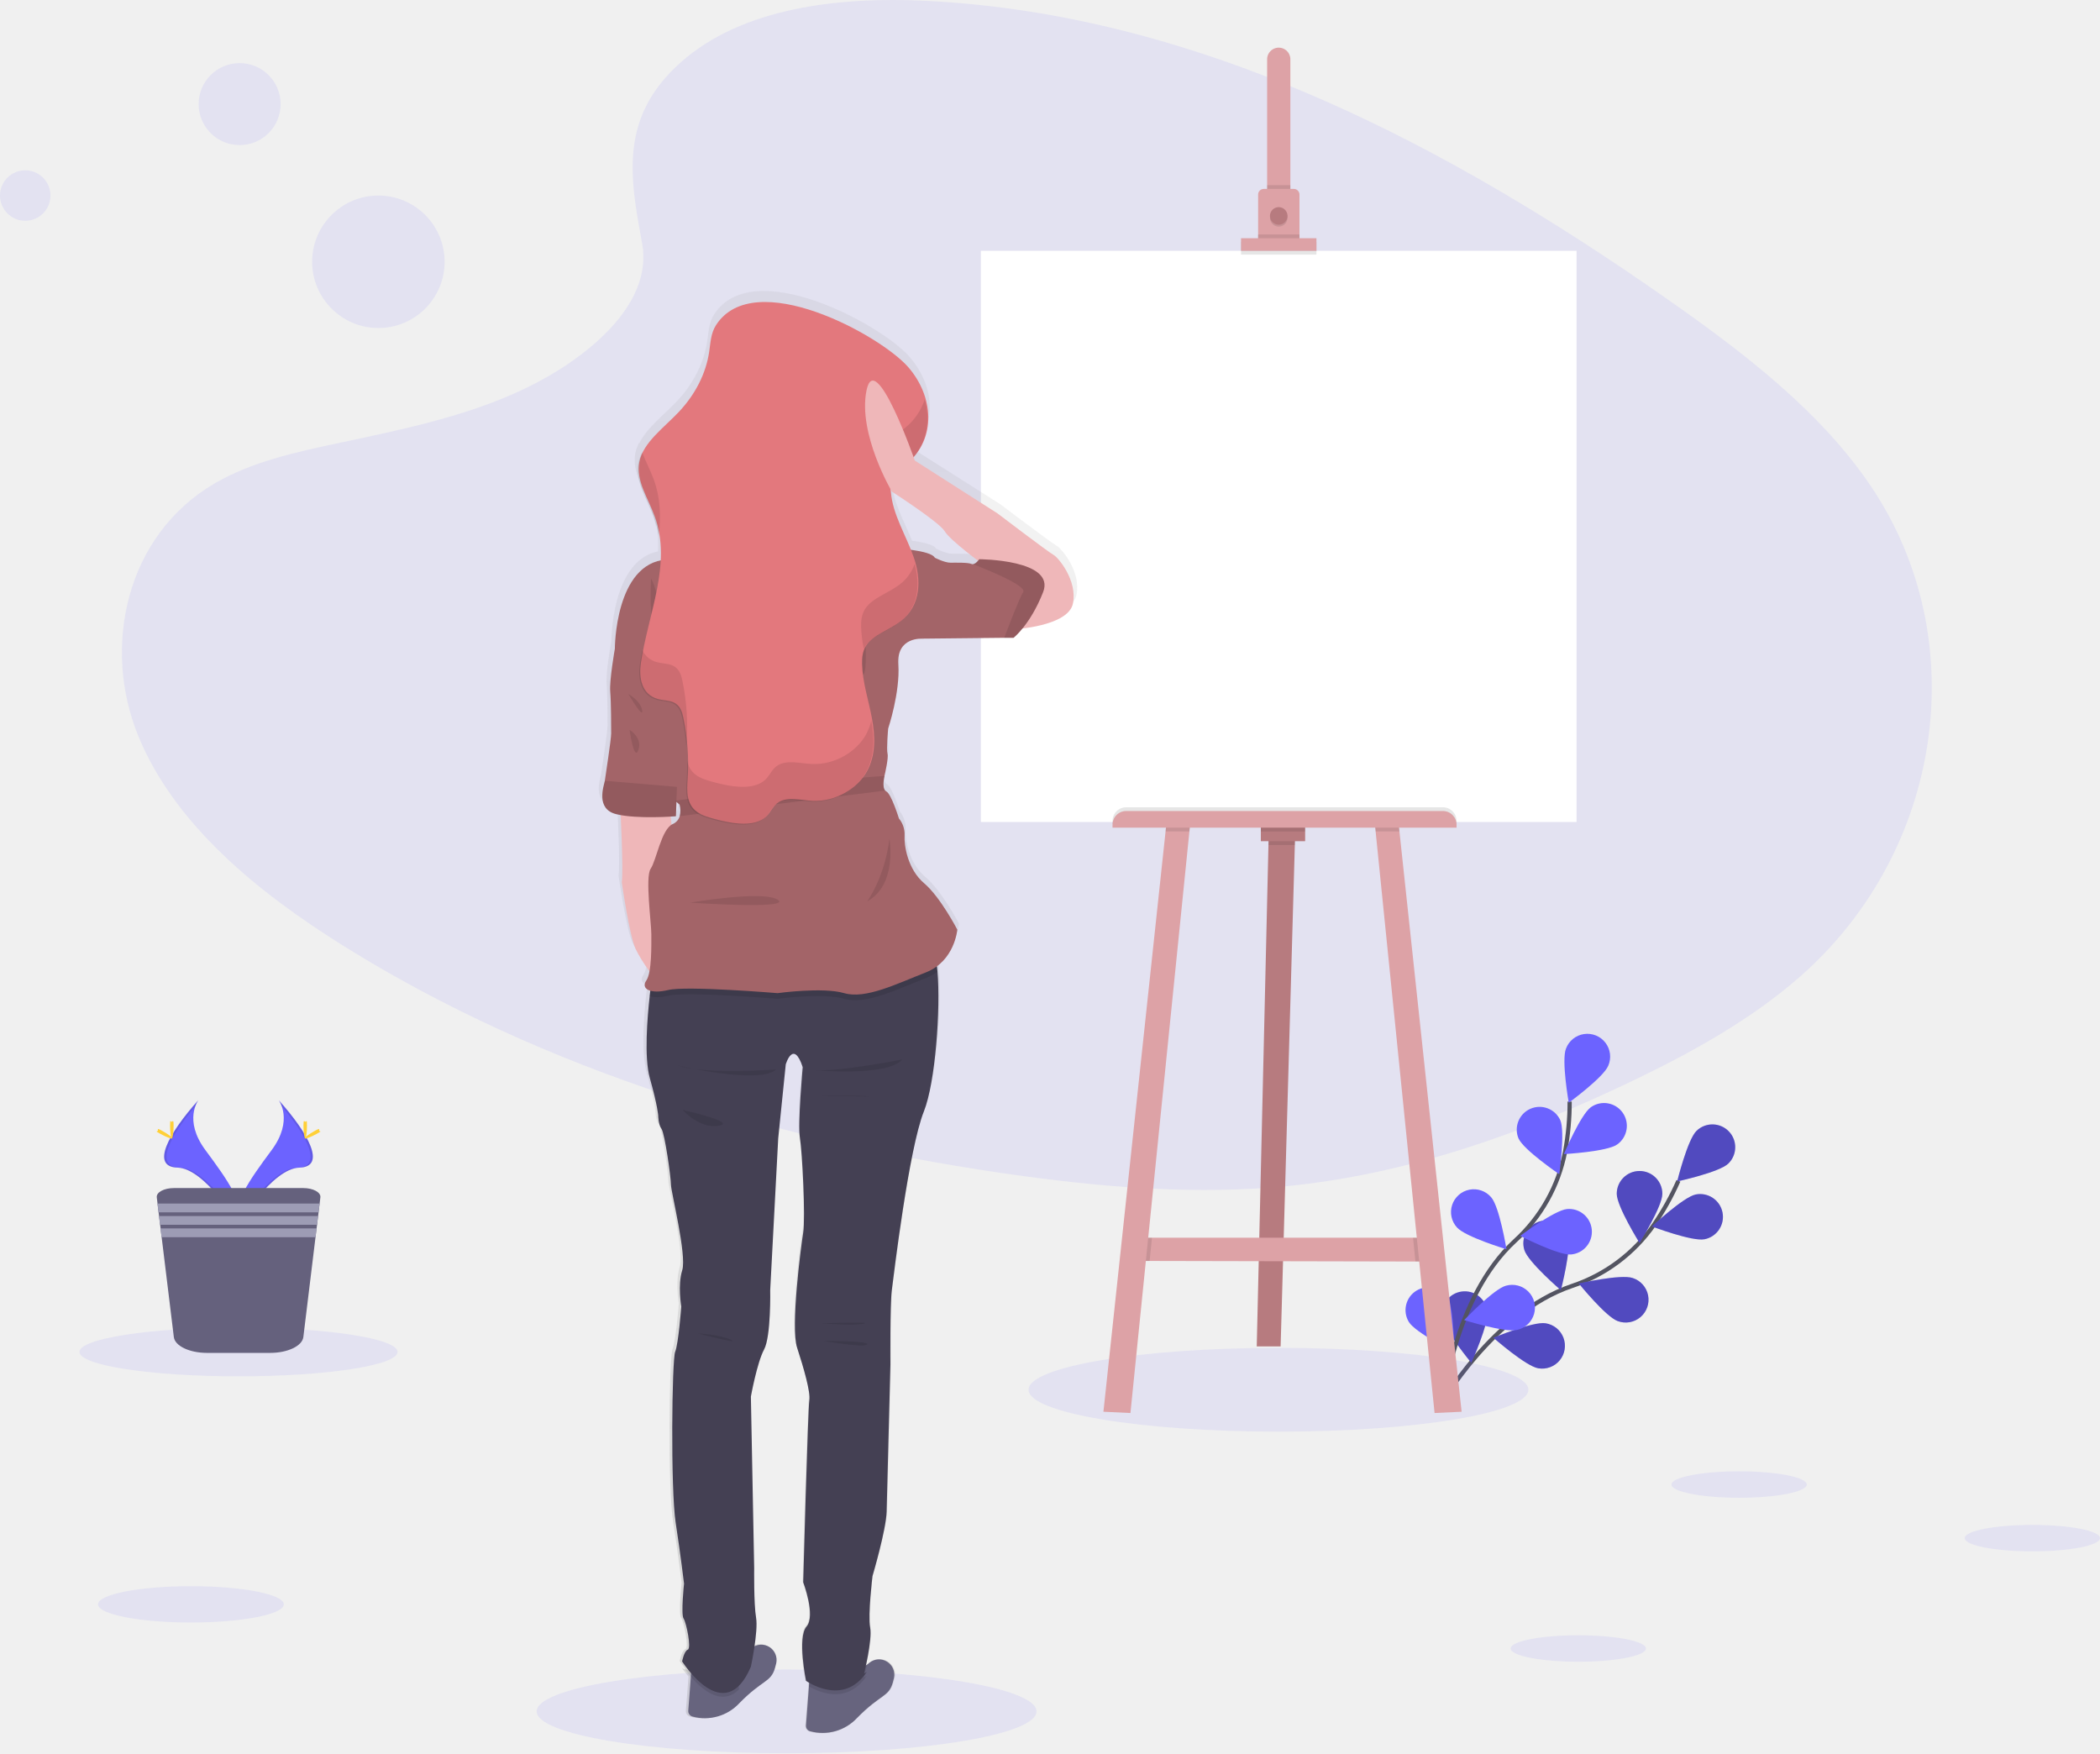
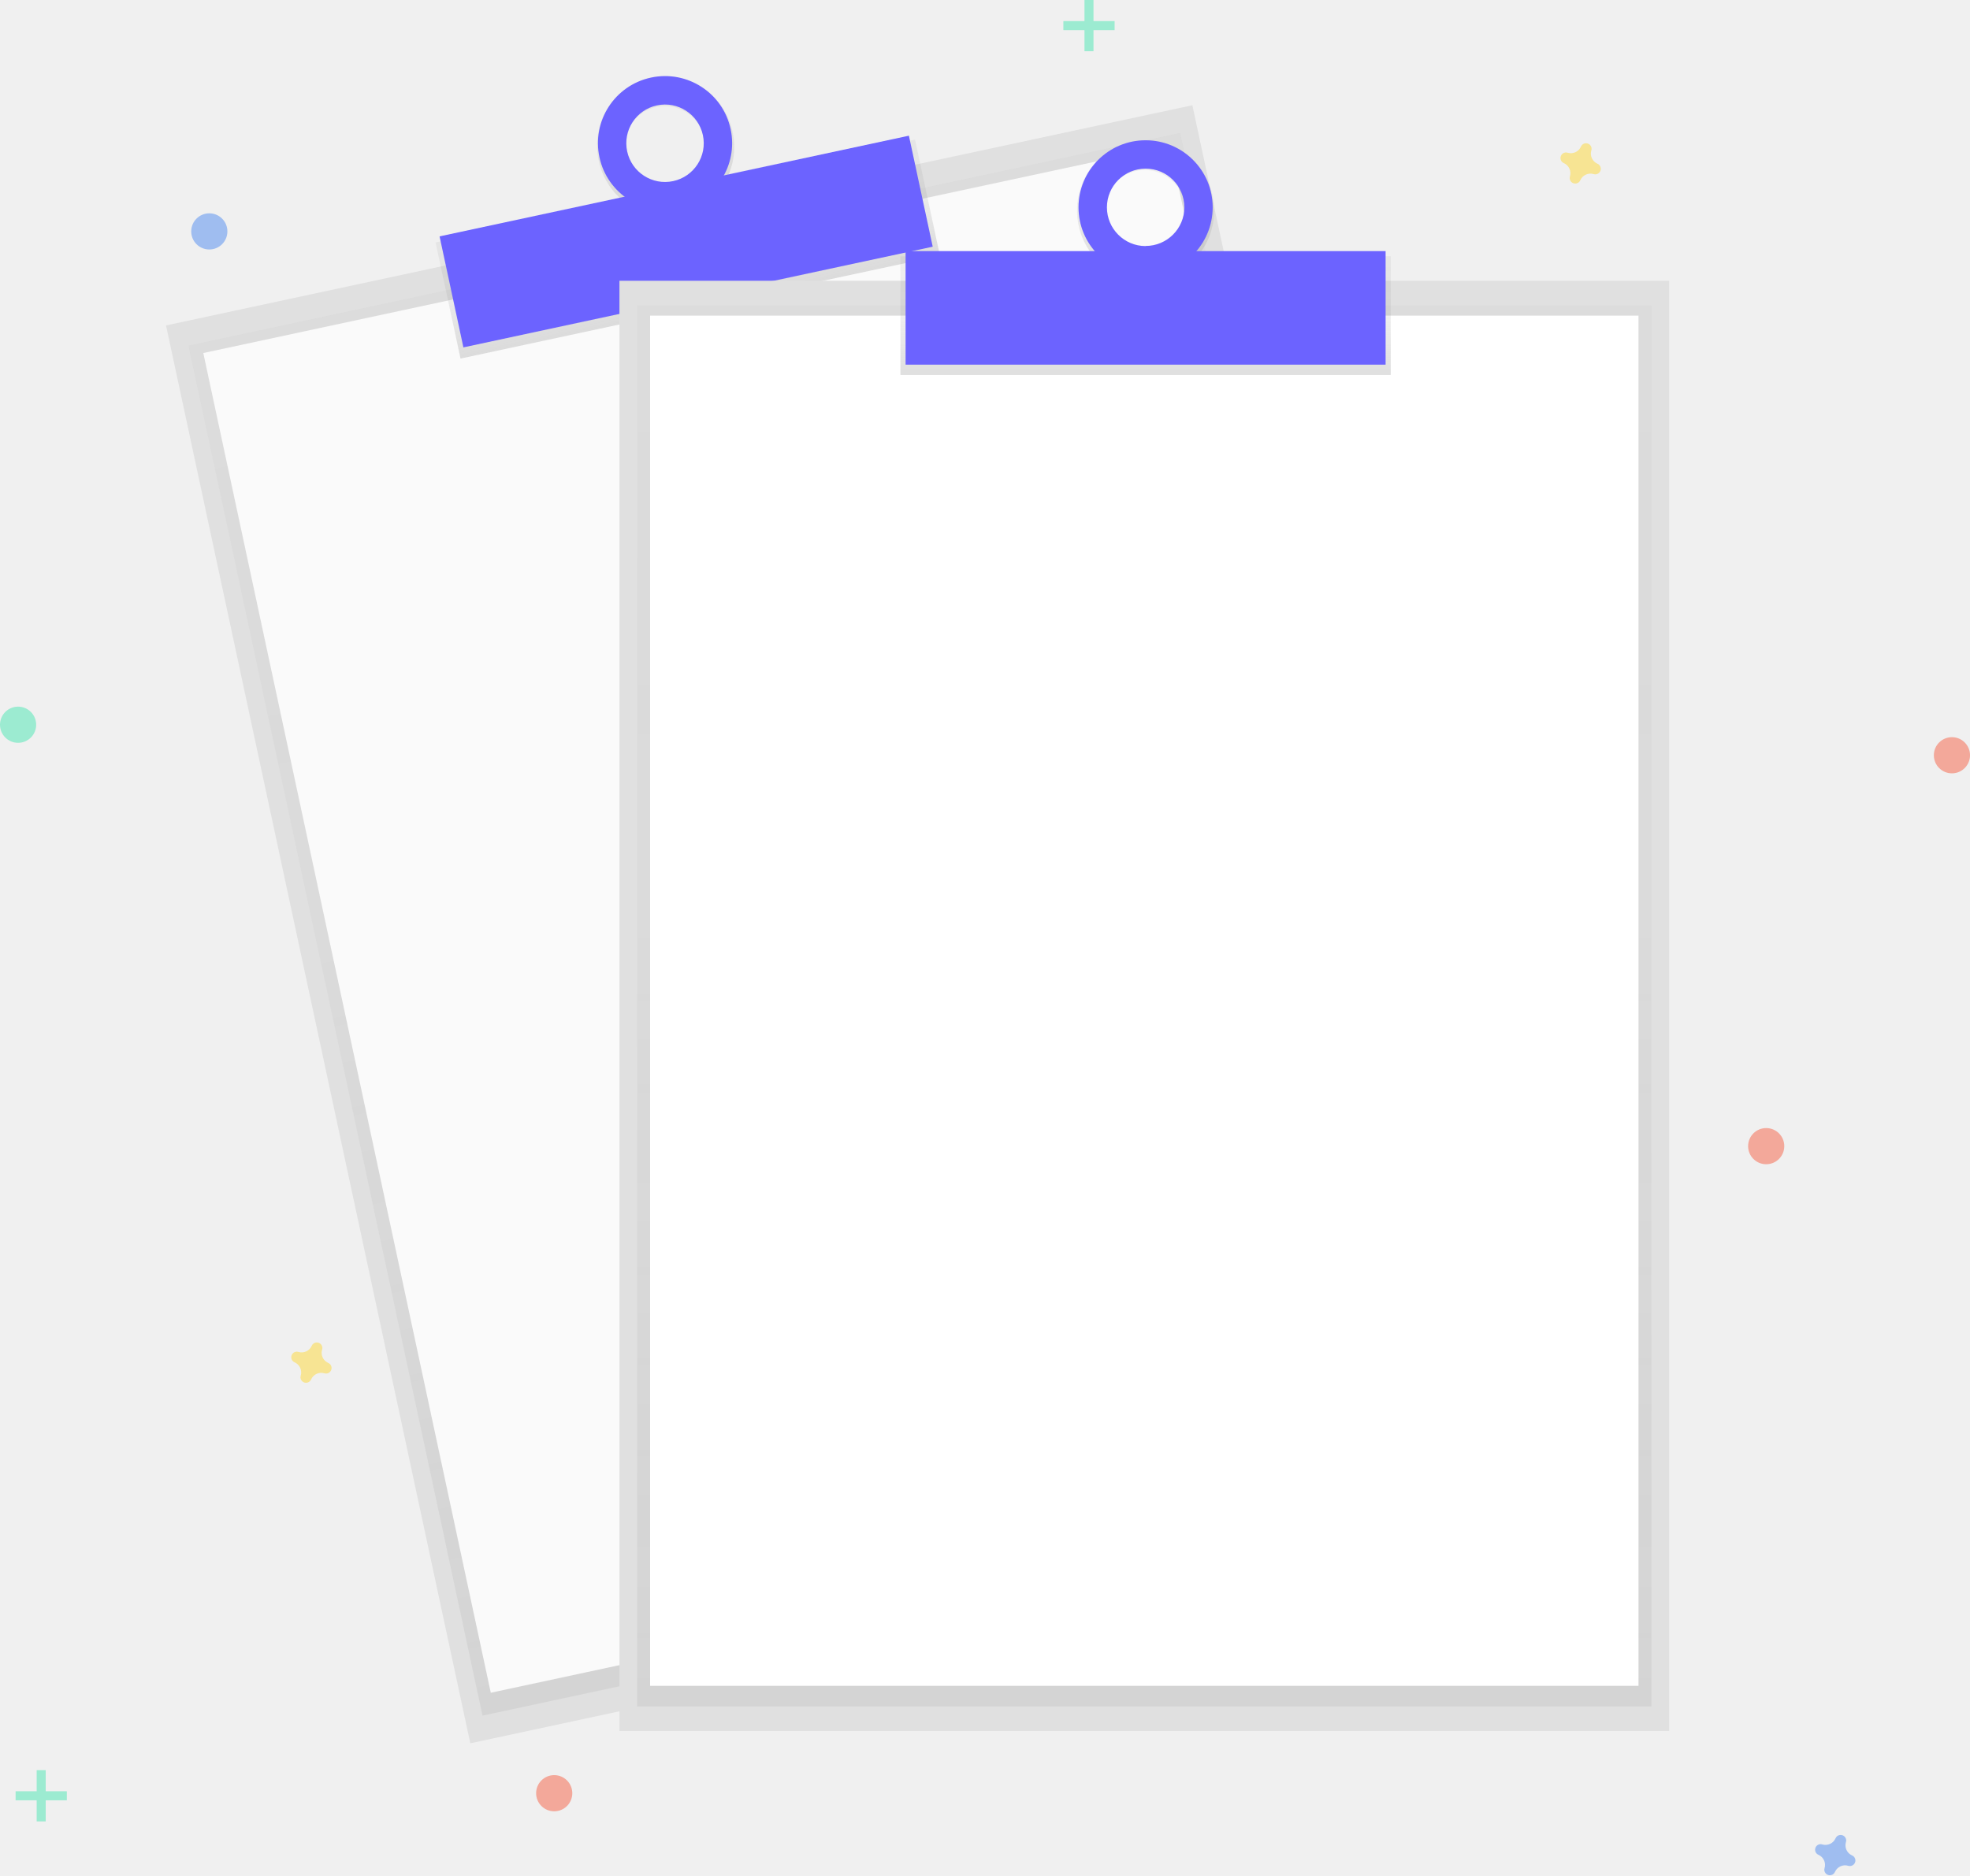
- <svg xmlns="http://www.w3.org/2000/svg" id="ffe6bee8-e793-4e33-a4ab-3e285c6a5a44" data-name="Layer 1" width="998.95" height="833.99" viewBox="0 0 998.95 833.99">
+ <svg xmlns="http://www.w3.org/2000/svg" xmlns:xlink="http://www.w3.org/1999/xlink" id="f20e0c25-d928-42cc-98d1-13cc230663ea" data-name="Layer 1" width="820.16" height="780.81" viewBox="0 0 820.16 780.81">
  <defs>
-     <linearGradient id="8849c9b4-5ff8-40d0-8d32-f1e3227b06d9" x1="499.14" y1="857.42" x2="499.14" y2="171.42" gradientUnits="userSpaceOnUse">
+     <linearGradient id="07332201-7176-49c2-9908-6dc4a39c4716" x1="539.63" y1="734.6" x2="539.63" y2="151.19" gradientTransform="translate(-3.62 1.57)" gradientUnits="userSpaceOnUse">
      <stop offset="0" stop-color="gray" stop-opacity="0.25" />
      <stop offset="0.54" stop-color="gray" stop-opacity="0.12" />
      <stop offset="1" stop-color="gray" stop-opacity="0.1" />
    </linearGradient>
+     <linearGradient id="0ee1ab3f-7ba2-4205-9d4a-9606ad702253" x1="540.17" y1="180.2" x2="540.17" y2="130.75" gradientTransform="translate(-63.92 7.85)" xlink:href="#07332201-7176-49c2-9908-6dc4a39c4716" />
+     <linearGradient id="abca9755-bed1-4a97-b027-7f02ee3ffa09" x1="540.17" y1="140.86" x2="540.17" y2="82.43" gradientTransform="translate(-84.51 124.6) rotate(-12.11)" xlink:href="#07332201-7176-49c2-9908-6dc4a39c4716" />
+     <linearGradient id="2632d424-e666-4ee4-9508-a494957e14ab" x1="476.4" y1="710.53" x2="476.4" y2="127.12" gradientTransform="matrix(1, 0, 0, 1, 0, 0)" xlink:href="#07332201-7176-49c2-9908-6dc4a39c4716" />
+     <linearGradient id="97571ef7-1c83-4e06-b701-c2e47e77dca3" x1="476.94" y1="156.13" x2="476.94" y2="106.68" gradientTransform="matrix(1, 0, 0, 1, 0, 0)" xlink:href="#07332201-7176-49c2-9908-6dc4a39c4716" />
+     <linearGradient id="7d32e13e-a0c7-49c4-af0e-066a2f8cb76e" x1="666.86" y1="176.39" x2="666.86" y2="117.95" gradientTransform="matrix(1, 0, 0, 1, 0, 0)" xlink:href="#07332201-7176-49c2-9908-6dc4a39c4716" />
  </defs>
-   <path d="M424.35,62.67c29.21-26,75.06-31.33,116.8-29.26,131.09,6.52,249.42,69.8,351.78,141.39,37.06,25.91,73.54,53.84,97.59,89.53,49,72.65,34.44,173.29-33.64,233.14-23.17,20.36-51.25,36-80.08,49.81-51.26,24.6-106.57,44.35-164.75,50-41.48,4-83.48.75-124.73-4.84C472.09,576.78,359,542.22,264.17,483.1,222.59,457.17,183.4,424.93,166.26,383S160.09,287.87,202.55,263c17.56-10.27,38.56-14.91,59.11-19.27,30.26-6.41,61-12.73,88.3-25.76,28.21-13.46,61.6-39.49,56-69.29C400,116.75,395.18,88.67,424.35,62.67Z" transform="translate(-100.52 -33.01)" fill="#6c63ff" opacity="0.1" />
-   <path d="M785.47,701.9s25.06-44.39,62.79-57.18a77.24,77.24,0,0,0,39.12-29.26,129.52,129.52,0,0,0,11.54-20.76" transform="translate(-100.52 -33.01)" fill="none" stroke="#535461" stroke-miterlimit="10" stroke-width="2" />
-   <path d="M922.66,586.49c-4.3,4.18-24.33,8.49-24.33,8.49s4.91-19.89,9.21-24.06a10.85,10.85,0,0,1,15.12,15.57Z" transform="translate(-100.52 -33.01)" fill="#6c63ff" />
-   <path d="M911.33,622.48c-5.88,1.17-25-6.09-25-6.09s14.94-14,20.81-15.2a10.85,10.85,0,0,1,4.23,21.29Z" transform="translate(-100.52 -33.01)" fill="#6c63ff" />
-   <path d="M870.08,661.42c-5.67-2-18.54-17.9-18.54-17.9s20-4.56,25.64-2.6a10.85,10.85,0,1,1-7.1,20.5Z" transform="translate(-100.52 -33.01)" fill="#6c63ff" />
-   <path d="M832.23,683.86c-5.91-1-21.29-14.51-21.29-14.51s18.91-7.88,24.82-6.9a10.85,10.85,0,1,1-3.53,21.41Z" transform="translate(-100.52 -33.01)" fill="#6c63ff" />
-   <path d="M869.59,600.85c0,6,10.84,23.37,10.84,23.37s10.86-17.37,10.86-23.36a10.85,10.85,0,1,0-21.7,0Z" transform="translate(-100.52 -33.01)" fill="#6c63ff" />
-   <path d="M825.66,627.65c1.8,5.72,17.34,19.06,17.34,19.06s5.16-19.83,3.37-25.55a10.85,10.85,0,0,0-20.71,6.49Z" transform="translate(-100.52 -33.01)" fill="#6c63ff" />
-   <path d="M786.54,659.55c.8,5.94,13.87,21.72,13.87,21.72s8.44-18.67,7.64-24.61a10.85,10.85,0,0,0-21.51,2.89Z" transform="translate(-100.52 -33.01)" fill="#6c63ff" />
-   <path d="M922.66,586.49c-4.3,4.18-24.33,8.49-24.33,8.49s4.91-19.89,9.21-24.06a10.85,10.85,0,0,1,15.12,15.57Z" transform="translate(-100.52 -33.01)" opacity="0.25" />
-   <path d="M911.33,622.48c-5.88,1.17-25-6.09-25-6.09s14.94-14,20.81-15.2a10.85,10.85,0,0,1,4.23,21.29Z" transform="translate(-100.52 -33.01)" opacity="0.25" />
-   <path d="M870.08,661.42c-5.67-2-18.54-17.9-18.54-17.9s20-4.56,25.64-2.6a10.85,10.85,0,1,1-7.1,20.5Z" transform="translate(-100.52 -33.01)" opacity="0.25" />
-   <path d="M832.23,683.86c-5.91-1-21.29-14.51-21.29-14.51s18.91-7.88,24.82-6.9a10.85,10.85,0,1,1-3.53,21.41Z" transform="translate(-100.52 -33.01)" opacity="0.25" />
-   <path d="M869.59,600.85c0,6,10.84,23.37,10.84,23.37s10.86-17.37,10.86-23.36a10.85,10.85,0,1,0-21.7,0Z" transform="translate(-100.52 -33.01)" opacity="0.25" />
-   <path d="M825.66,627.65c1.8,5.72,17.34,19.06,17.34,19.06s5.16-19.83,3.37-25.55a10.85,10.85,0,0,0-20.71,6.49Z" transform="translate(-100.52 -33.01)" opacity="0.25" />
-   <path d="M786.54,659.55c.8,5.94,13.87,21.72,13.87,21.72s8.44-18.67,7.64-24.61a10.85,10.85,0,0,0-21.51,2.89Z" transform="translate(-100.52 -33.01)" opacity="0.25" />
-   <path d="M786.91,701s4.92-50.74,34.24-77.72a77.24,77.24,0,0,0,23.9-42.61A129.14,129.14,0,0,0,847.19,557" transform="translate(-100.52 -33.01)" fill="none" stroke="#535461" stroke-miterlimit="10" stroke-width="2" />
-   <path d="M865.56,539.92c-2.24,5.56-18.8,17.62-18.8,17.62s-3.56-20.18-1.32-25.73a10.85,10.85,0,1,1,20.12,8.11Z" transform="translate(-100.52 -33.01)" fill="#6c63ff" />
-   <path d="M869.79,577.41c-4.9,3.45-25.36,4.57-25.36,4.57s8-18.87,12.87-22.32a10.85,10.85,0,0,1,12.49,17.75Z" transform="translate(-100.52 -33.01)" fill="#6c63ff" />
-   <path d="M847.86,629.73c-6,.5-24.2-8.86-24.2-8.86S840.07,608.61,846,608.1a10.85,10.85,0,0,1,1.82,21.63Z" transform="translate(-100.52 -33.01)" fill="#6c63ff" />
-   <path d="M822.35,665.58c-5.8,1.5-25.34-4.64-25.34-4.64s14.09-14.87,19.89-16.37a10.85,10.85,0,1,1,5.45,21Z" transform="translate(-100.52 -33.01)" fill="#6c63ff" />
-   <path d="M822.87,574.54c2.42,5.48,19.38,17,19.38,17s2.89-20.28.46-25.76a10.85,10.85,0,0,0-19.84,8.78Z" transform="translate(-100.52 -33.01)" fill="#6c63ff" />
-   <path d="M793.57,616.85c3.95,4.5,23.57,10.4,23.57,10.4s-3.31-20.22-7.27-24.72a10.85,10.85,0,1,0-16.3,14.32Z" transform="translate(-100.52 -33.01)" fill="#6c63ff" />
-   <path d="M770.73,661.87c3.14,5.11,21.48,14.23,21.48,14.23s.15-20.48-3-25.59a10.85,10.85,0,1,0-18.49,11.36Z" transform="translate(-100.52 -33.01)" fill="#6c63ff" />
-   <ellipse cx="374.17" cy="814.05" rx="118.88" ry="19.93" fill="#6c63ff" opacity="0.1" />
-   <ellipse cx="608.16" cy="661.06" rx="118.88" ry="19.93" fill="#6c63ff" opacity="0.1" />
-   <polygon points="616.05 398.03 615.94 401.92 609.18 640.44 597.82 640.44 603.39 401.92 603.5 397.43 616.05 398.03" fill="#b77b7f" />
-   <polygon points="681.82 600.09 673.31 600.07 546.87 599.8 540.13 599.79 543.72 588.73 680.92 588.73 681.82 600.09" fill="#dda2a6" />
-   <polygon points="616.05 398.03 615.94 401.92 603.39 401.92 603.5 397.43 616.05 398.03" opacity="0.1" />
-   <rect x="599.77" y="392.2" width="21.07" height="7.93" fill="#b77b7f" />
-   <polygon points="547.99 588.73 546.87 599.8 540.13 599.79 543.72 588.73 547.99 588.73" opacity="0.1" />
-   <polygon points="566.14 392.05 565.79 395.49 537.74 672.13 524.89 671.52 554.45 395.49 554.78 392.35 566.14 392.05" fill="#dda2a6" />
-   <polygon points="681.82 600.09 673.31 600.07 672.16 588.73 680.92 588.73 681.82 600.09" opacity="0.1" />
-   <polygon points="695.27 671.52 682.41 672.13 654.37 395.49 654.02 392.05 665.37 392.35 665.7 395.49 695.27 671.52" fill="#dda2a6" />
-   <rect x="466.6" y="119.3" width="283.36" height="271.7" fill="#fff" />
-   <path d="M714.33,61.44v65.61H703.28V61.44a5.53,5.53,0,1,1,11.05,0Z" transform="translate(-100.52 -33.01)" fill="#dda2a6" />
-   <rect x="602.75" y="88.07" width="11.06" height="5.97" opacity="0.1" />
-   <path d="M718.67,125.56v21.66H699V125.56a2.68,2.68,0,0,1,2.69-2.69H716A2.69,2.69,0,0,1,718.67,125.56Z" transform="translate(-100.52 -33.01)" fill="#dda2a6" />
-   <circle cx="608.28" cy="103.61" r="4.18" opacity="0.1" />
-   <circle cx="608.28" cy="102.71" r="4.18" fill="#b77b7f" />
-   <rect x="598.42" y="111.53" width="19.73" height="2.69" opacity="0.1" />
-   <rect x="590.35" y="115.12" width="35.87" height="5.98" opacity="0.1" />
-   <rect x="590.35" y="113.32" width="35.87" height="5.98" fill="#dda2a6" />
-   <path d="M535.72,384H686.37a6.5,6.5,0,0,1,6.5,6.5v1.42a0,0,0,0,1,0,0H529.22a0,0,0,0,1,0,0v-1.42A6.5,6.5,0,0,1,535.72,384Z" opacity="0.1" />
-   <polygon points="554.78 392.35 566.14 392.05 565.79 395.49 554.45 395.49 554.78 392.35" opacity="0.1" />
-   <rect x="599.77" y="392.2" width="21.07" height="3.29" opacity="0.1" />
-   <polygon points="665.7 395.49 654.37 395.49 654.02 392.05 665.37 392.35 665.7 395.49" opacity="0.1" />
-   <path d="M535.72,385.77H686.37a6.5,6.5,0,0,1,6.5,6.5v1.42a0,0,0,0,1,0,0H529.22a0,0,0,0,1,0,0v-1.42A6.5,6.5,0,0,1,535.72,385.77Z" fill="#dda2a6" />
-   <path d="M603.21,292.64c-2.27-1.2-27-19.88-27-19.88l-39.91-25.31s-.21-.6-.59-1.63c10.95-12.43,8.56-30.47-2.58-43.15-13.5-15.38-74.5-48.49-92.88-20.17-2.57,4-2.66,8.54-3.33,12.94-1.57,10.27-6.63,20.22-14.57,28.6-6.12,6.47-14.15,12.43-17.67,19.75,0-.09-.07-.18-.1-.28a18.36,18.36,0,0,0-1.83,5C401,257.44,407,266,410.19,274.69a47.5,47.5,0,0,1,2.32,9.08c.08-.62.15-1.23.22-1.85a58.06,58.06,0,0,1,.79,13.36c-22.15,4.51-22.16,42.4-22.16,42.4s-2.73,15.06-2.27,20.49.45,17.17.45,20-2.73,20.48-3,22.6a.51.51,0,0,1,0,.09c-.4,2.32-4.55,13.5,5.48,16,.7.18,1.44.33,2.21.47.43,9.05,1.21,28,.52,32.22,0,0,3.65,25.46,6.68,31.93a73.44,73.44,0,0,0,6.7,10.82,11.92,11.92,0,0,1-1.54,4.39c-1.55,2.23-.75,4.06,1.84,4.85-.09.77-.19,1.64-.3,2.62-1.11,9.82-2.77,29.34.05,39.23,3.87,13.56,4.1,18.08,4.1,18.08s0,4.06,1.6,6.32,4.55,23.28,4.55,26.67,7.74,33.89,5.46,41.12-.45,17.4-.45,17.4-1.37,17.85-3,21.69-2.28,65.75.22,81.79,4.1,29.37,4.1,29.37-1.59,14.69-.23,16.72,3.87,14.24,2.05,14.91-2.73,5.65-2.73,5.65a50.39,50.39,0,0,0,3.11,4.23,17,17,0,0,1-2.05-.87c.72,1,1.8,2.42,3.13,4l-1.25,16.25a2.72,2.72,0,0,0,2,2.85,22.87,22.87,0,0,0,22.62-6.36c11.38-11.52,15.25-9.94,17.3-16.94.22-.75.41-1.49.57-2.19,1.47-6.24-5.18-10.88-10.47-8.22.73-4.94,1.3-10.55.75-13.72-1.14-6.55-.91-23.72-.91-23.72l-1.59-82.25s2.95-16.27,6.37-22.59,3-28.47,3-28.47l3.87-72.76,3.64-35.47s3.64-12.2,8.19,1.36c0,0-2.5,27.33-1.36,33.89s2.73,38.41,1.59,45.41-6.14,45.42-3,55.13S486,694.15,485.3,698s-3,87.21-3,87.21,6.15,16,1.6,21.24-.23,26-.23,26,.55.39,1.49.93l-.13,1.73-1.43,18.69a2.74,2.74,0,0,0,2,2.86,22.86,22.86,0,0,0,22.62-6.36c11.38-11.53,15.25-9.94,17.3-16.95.22-.75.41-1.48.58-2.19,1.6-6.81-6.5-11.75-11.92-7.3l-.27.23a9.41,9.41,0,0,1-.89.67,4.3,4.3,0,0,1-.45.29c1.14-5.16,2.8-14,2-18.14-1.14-6.1,1.13-24.62,1.13-24.62s6.6-22.15,6.83-31l1.82-70.49s-.22-28.7.69-35.7,8.19-67.56,15.47-85.64c5.59-13.84,8.09-49.16,6.61-67.07-.08-.88-.16-1.73-.26-2.52,8.93-6.59,9.82-17.55,9.82-17.55s-8.2-15.66-16.09-22.29S531,432,531.28,427.15a11.88,11.88,0,0,0-2.73-8.13s-3.64-11.75-6.07-12.95a1.9,1.9,0,0,1-.53-.4c-1.65-1.77-.38-6.83-.38-6.83l0-.16c.29-1.17,2-8.75,1.49-10.69-.61-2.1.3-12.05.3-12.05s5.77-17.17,4.86-30.73,11.84-12.35,11.84-12.35l39.37-.41,4.48,0a31.53,31.53,0,0,0,4.31-4.46c7.5-.89,22.67-3.72,24.37-12C614.9,305,605.49,293.85,603.21,292.64ZM420.81,418l.27-6.89c.93.8,1.55,1.31,1.55,1.31a10.78,10.78,0,0,1,.07,5.52,5.89,5.89,0,0,1-3.41,3.82,4.14,4.14,0,0,0-.55.29l-.38-3.89Zm142.8-121c-1.67-.75-7.29-.6-10.18-.6s-7.58-2.41-7.58-2.41c-1-1.95-6.53-3.11-11.45-3.77-3.74-9.22-9-18.21-9.71-27.82,0-.35,0-.7-.05-1.05l.57,1s22.92,14.62,25.5,19c2,3.34,11.63,10.8,16.09,14.14a4.59,4.59,0,0,1-2.45,1.64A1.35,1.35,0,0,1,563.61,297Z" transform="translate(-100.52 -33.01)" fill="url(#8849c9b4-5ff8-40d0-8d32-f1e3227b06d9)" />
-   <path d="M525.76,831.22c-.17.7-.35,1.43-.57,2.17-2,7-5.83,5.38-17,16.81a22.38,22.38,0,0,1-22.27,6.32,2.7,2.7,0,0,1-2-2.84l1.41-18.54.67-8.92s17.84,5,26.92-1.35a10.77,10.77,0,0,0,.88-.67A2.75,2.75,0,0,0,514,824,7.29,7.29,0,0,1,525.76,831.22Z" transform="translate(-100.52 -33.01)" fill="#67647e" />
-   <path d="M469.76,824.22c-.17.7-.35,1.43-.57,2.17-2,7-5.83,5.38-17,16.81a22.38,22.38,0,0,1-22.27,6.32,2.7,2.7,0,0,1-2-2.84l1.41-18.54.67-8.92s17.84,5,26.92-1.35a10.77,10.77,0,0,0,.88-.67A2.75,2.75,0,0,0,458,817,7.29,7.29,0,0,1,469.76,824.22Z" transform="translate(-100.52 -33.01)" fill="#67647e" />
-   <path d="M451.33,827l.72,9.64c-10.24,10.23-22.43-5-26-10C435.44,831.48,451.33,827,451.33,827Z" transform="translate(-100.52 -33.01)" opacity="0.1" />
-   <path d="M511.52,830.92l1.34-.89c-9.35,14.22-23.24,7.66-27.57,5.11l.67-8.92s17.84,5,26.92-1.35C512.17,828.35,511.52,830.92,511.52,830.92Z" transform="translate(-100.52 -33.01)" opacity="0.1" />
-   <path d="M540,561.69c-7.18,17.93-14.35,78-15.25,85s-.67,35.42-.67,35.42L522.28,752c-.23,8.75-6.73,30.72-6.73,30.72s-2.24,18.38-1.12,24.43-2.91,22-2.91,22l1.34-.9c-11.21,17-28.92,4.26-28.92,4.26s-4.26-20.62.23-25.78-1.57-21.07-1.57-21.07,2.24-82.72,2.91-86.53-2.69-15.47-5.83-25.11,1.8-47.75,2.92-54.7-.45-38.56-1.57-45.06,1.34-33.63,1.34-33.63c-4.48-13.45-8.07-1.34-8.07-1.34l-3.59,35.19-3.81,72.19s.45,22-2.91,28.25-6.28,22.41-6.28,22.41l1.57,81.61s-.22,17,.9,23.53-2.47,23.32-2.47,23.32C445.16,855.36,425,823.3,425,823.3s.9-4.93,2.69-5.6-.67-12.78-2-14.8.22-16.59.22-16.59-1.57-13.22-4-29.14-1.79-77.34-.22-81.15,2.91-21.52,2.91-21.52-1.79-10.09.45-17.27-5.38-37.43-5.38-40.8-2.91-24.21-4.48-26.45-1.57-6.28-1.57-6.28-.22-4.48-4-17.93c-2.78-9.82-1.14-29.18-.05-38.93.39-3.61.73-5.91.73-5.91S538.87,480.08,544,484.79c1.2,1.11,2,4.92,2.47,10.35C548,512.9,545.48,548,540,561.69Z" transform="translate(-100.52 -33.01)" fill="#444053" />
-   <path d="M491.34,662.49c.6,0,14.8,1.2,20,.15S491.34,662.49,491.34,662.49Z" transform="translate(-100.52 -33.01)" opacity="0.1" />
-   <path d="M492.39,670.86S512,674.3,513,672.51,492.39,670.86,492.39,670.86Z" transform="translate(-100.52 -33.01)" opacity="0.1" />
-   <path d="M432.46,667.27s10.16.45,15.69,3S432.46,667.27,432.46,667.27Z" transform="translate(-100.52 -33.01)" opacity="0.1" />
-   <path d="M395.54,415.9s1.64,31.23.75,36.76c0,0,3.58,25.26,6.57,31.68s9.42,14.5,9.42,14.5l8.82-62L419,415.6Z" transform="translate(-100.52 -33.01)" fill="#efb7b9" />
-   <circle cx="387.68" cy="206.09" r="34.52" fill="#efb7b9" />
-   <path d="M470.27,255.23s-10.76,21.08-21.52,30.94,64.56,21.07,66.35,21.07S501.65,262.41,504.34,257,470.27,255.23,470.27,255.23Z" transform="translate(-100.52 -33.01)" fill="#efb7b9" />
-   <path d="M546.49,495.14a22.43,22.43,0,0,1-5.54,3.1c-13.74,5.38-28.69,12.85-38.85,9.87s-31.68,0-31.68,0-43.35-3.59-52-1.5c-3.94.95-7,.91-9,.23.39-3.61.73-5.91.73-5.91S538.87,480.08,544,484.79C545.22,485.9,546,489.71,546.49,495.14Z" transform="translate(-100.52 -33.01)" opacity="0.1" />
-   <path d="M555.9,475.22s-1.19,14.95-14.95,20.33-28.69,12.85-38.85,9.87-31.68,0-31.68,0-43.35-3.59-52-1.5-13.16-.59-10.47-4.48,2.4-16.74,2.4-22.12-3-27.2-.31-31.09S415.12,427.4,420.5,425a5.86,5.86,0,0,0,3.36-3.79,10.84,10.84,0,0,0-.07-5.47s-.91-.75-2.16-1.86c-3.17-2.83-8.53-8.08-6.81-9.8,2.39-2.4,0-17.94,0-17.94s-5.68-11.95-3.58-16.43S393,341.61,393,341.61s0-40.64,24.51-42.44c0,0,17.34.6,19.43-7.17s15.84-12.26,15.84-12.26l31.39,6.88s27.79,6,32.88,2.39,9,4.78,9,4.78,17.33.9,19.12,4.49-5.67,38.55-5.67,38.55-12.56-1.19-11.66,12.26S523,379.58,523,379.58s-.9,9.86-.3,11.95c.56,1.93-1.18,9.45-1.46,10.61l0,.15s-1.25,5,.37,6.78a2,2,0,0,0,.52.4c2.4,1.19,6,12.85,6,12.85a11.83,11.83,0,0,1,2.69,8.07c-.29,4.79,1.5,16.14,9.27,22.72S555.9,475.22,555.9,475.22Z" transform="translate(-100.52 -33.01)" fill="#a36468" />
-   <path d="M422.59,406l0,1.27-.54,14s-18.39,1.49-28.4-1-5.8-13.6-5.4-15.9a.37.37,0,0,0,0-.09c.29-2.1,3-19.58,3-22.42s0-14.5-.45-19.88S393,341.61,393,341.61l1.94-2.38L416,347.3Z" transform="translate(-100.52 -33.01)" fill="#a36468" />
-   <path d="M422.54,407.3l-.54,14s-18.39,1.49-28.4-1-5.8-13.6-5.4-15.9Z" transform="translate(-100.52 -33.01)" opacity="0.1" />
-   <path d="M423.86,421.22a10.84,10.84,0,0,0-.07-5.47s-.91-.75-2.16-1.86c15.83-2.21,78.52-10.81,99.63-11.75l0,.15s-1.25,5,.37,6.78Z" transform="translate(-100.52 -33.01)" opacity="0.1" />
-   <path d="M523.62,432s3.89,22-10.61,29.74C513,461.78,521.23,450.87,523.62,432Z" transform="translate(-100.52 -33.01)" opacity="0.1" />
-   <path d="M428.72,462.37s35-6,41.85-1.34S428.72,462.37,428.72,462.37Z" transform="translate(-100.52 -33.01)" opacity="0.1" />
-   <path d="M511.52,326.22s-5.38,22.12-1.35,27.2S511.52,326.22,511.52,326.22Z" transform="translate(-100.52 -33.01)" opacity="0.1" />
-   <path d="M410.19,308.14s4.93,8.22,1.94,16.74S410.19,308.14,410.19,308.14Z" transform="translate(-100.52 -33.01)" opacity="0.1" />
-   <path d="M400,380.18s6.28,3.73,4.19,9.56S400,380.18,400,380.18Z" transform="translate(-100.52 -33.01)" opacity="0.1" />
-   <path d="M399.43,363.14s5.82,3.14,6.57,7.77S399.43,363.14,399.43,363.14Z" transform="translate(-100.52 -33.01)" opacity="0.1" />
-   <path d="M485.81,541.88s36.62,3.74,43.94-4.93C529.75,537,496.72,543.53,485.81,541.88Z" transform="translate(-100.52 -33.01)" opacity="0.1" />
-   <path d="M422.59,539.79s39.31,9.27,47.08,1.94C469.67,541.73,435.89,544.27,422.59,539.79Z" transform="translate(-100.52 -33.01)" opacity="0.1" />
-   <path d="M488.65,554s16.44,0,24.06.45S488.65,554,488.65,554Z" transform="translate(-100.52 -33.01)" opacity="0.1" />
-   <path d="M425.28,561s8.07,9.12,17.19,7.48S425.28,561,425.28,561Z" transform="translate(-100.52 -33.01)" opacity="0.1" />
-   <path d="M441.13,187.65c-2.53,3.93-2.62,8.48-3.28,12.84-1.54,10.19-6.53,20.06-14.34,28.38-7.17,7.62-17,14.53-18.86,23.84-1.76,8.84,4.21,17.35,7.34,26,8.25,22.69-3.27,46.49-6.63,69.91-.93,6.47.19,14.74,8.16,16.89,2.49.68,5.34.59,7.58,1.67,3,1.44,3.92,4.43,4.47,7.12a108.82,108.82,0,0,1,2.06,29.28c-.36,5.5-.76,11.83,4.44,15.61,2.36,1.73,5.54,2.61,8.61,3.44,8.19,2.21,18.78,4,24.3-1.19,2.32-2.17,3.19-5.23,6.08-6.95,4.33-2.57,10.47-.83,15.92-.56,11.19.56,21.47-6,25.88-13.91s4-17,2.4-25.53-4.46-17-4.66-25.66c-.07-3,.2-6.05,1.92-8.71,3.33-5.15,11.08-7.49,16.38-11.54,9.93-7.6,9.9-20.05,6.29-30.47S525.1,277.7,524.3,266.93a11.87,11.87,0,0,1,1.47-7.53c1.42-2.19,3.9-3.83,6-5.64,14.49-12.24,12.78-32.34.8-46.1C519.31,192.41,459.23,159.56,441.13,187.65Z" transform="translate(-100.52 -33.01)" fill="#e3787d" />
-   <g opacity="0.1">
-     <path d="M413.83,288.13c1.13-9.09.92-18.1-2.29-26.95-1.58-4.34-3.87-8.65-5.54-13a18.76,18.76,0,0,0-1.8,5c-1.76,8.84,4.21,17.35,7.34,26A47.28,47.28,0,0,1,413.83,288.13Z" transform="translate(-100.52 -33.01)" />
-     <path d="M427.18,386.05a109.22,109.22,0,0,0-2.05-29.28c-.56-2.69-1.48-5.67-4.48-7.11-2.24-1.08-5.09-1-7.58-1.67a10.33,10.33,0,0,1-7-5.78c-.46,2.28-.86,4.55-1.19,6.83-.93,6.47.19,14.74,8.16,16.89,2.49.67,5.34.58,7.58,1.66,3,1.44,3.92,4.43,4.48,7.12a110.81,110.81,0,0,1,1.92,13.52C427.09,387.49,427.13,386.77,427.18,386.05Z" transform="translate(-100.52 -33.01)" />
-     <path d="M512.42,382.5c-4.42,7.94-14.7,14.47-25.89,13.91-5.45-.28-11.59-2-15.91.56-2.89,1.71-3.77,4.78-6.09,6.95-5.52,5.15-16.11,3.4-24.3,1.19-3.07-.84-6.24-1.71-8.61-3.44a10.8,10.8,0,0,1-4.25-6.9c.06,3.07,0,6.15-.19,9.22-.36,5.5-.76,11.83,4.44,15.62,2.37,1.72,5.54,2.6,8.61,3.43,8.19,2.21,18.78,4,24.3-1.19,2.32-2.17,3.2-5.23,6.09-7,4.32-2.57,10.46-.83,15.91-.56,11.19.56,21.47-6,25.89-13.91,4.24-7.64,4.05-16.28,2.57-24.53A26.87,26.87,0,0,1,512.42,382.5Z" transform="translate(-100.52 -33.01)" />
-     <path d="M531.36,236.28c-2.14,1.8-4.62,3.45-6,5.64a11.87,11.87,0,0,0-1.47,7.53,40.06,40.06,0,0,0,2.06,9.6,39.94,39.94,0,0,1,5.45-4.84c9.8-8.27,12.18-20.14,9-31.22A28.54,28.54,0,0,1,531.36,236.28Z" transform="translate(-100.52 -33.01)" />
-     <path d="M528.45,311.05c-5.29,4.05-13.05,6.4-16.37,11.55-1.73,2.66-2,5.73-1.93,8.7a60.08,60.08,0,0,0,1.28,10.4,9.62,9.62,0,0,1,.65-1.17c3.32-5.15,11.08-7.49,16.37-11.54,9.07-6.94,9.83-17.92,7.15-27.71A20.76,20.76,0,0,1,528.45,311.05Z" transform="translate(-100.52 -33.01)" />
+   <rect x="317.5" y="142.55" width="437.02" height="603.82" transform="translate(-271.22 62.72) rotate(-12.11)" fill="#e0e0e0" />
+   <g opacity="0.5">
+     <rect x="324.89" y="152.76" width="422.25" height="583.41" transform="translate(-271.22 62.72) rotate(-12.11)" fill="url(#07332201-7176-49c2-9908-6dc4a39c4716)" />
  </g>
-   <path d="M582.8,332.35s25.86-1.34,28.1-12.25-7-22-9.26-23.17S575,277.2,575,277.2l-39.3-25.1s-18.83-54-23-33.33,12.11,48.12,12.11,48.12,22.56,14.5,25.1,18.83S568,301.41,568,301.41Z" transform="translate(-100.52 -33.01)" fill="#efb7b9" />
-   <path d="M596.7,314.71c-6.12,15.55-14.05,21.68-14.05,21.68l-4.41,0-38.77.4L535,324.58l6.28-26.46,3.88.16s4.64,2.39,7.47,2.39,8.38-.15,10,.59a1.23,1.23,0,0,0,.73.11c1.47-.15,3-2.35,3-2.35S602.83,299.17,596.7,314.71Z" transform="translate(-100.52 -33.01)" fill="#a36468" />
-   <path d="M596.7,314.71c-6.12,15.55-14.05,21.68-14.05,21.68l-4.41,0c2.3-6.16,7.15-18.8,9-21.72,1.81-2.76-14.43-9.63-23.93-13.34,1.47-.15,3-2.35,3-2.35S602.83,299.17,596.7,314.71Z" transform="translate(-100.52 -33.01)" opacity="0.1" />
-   <ellipse cx="90.82" cy="763.14" rx="44.18" ry="8.64" fill="#6c63ff" opacity="0.1" />
-   <ellipse cx="827.28" cy="706.15" rx="32.18" ry="6.29" fill="#6c63ff" opacity="0.1" />
-   <ellipse cx="966.77" cy="731.64" rx="32.18" ry="6.29" fill="#6c63ff" opacity="0.1" />
-   <ellipse cx="750.78" cy="784.14" rx="32.18" ry="6.29" fill="#6c63ff" opacity="0.1" />
-   <path d="M233.09,556.31s7.24,9.47-3.34,23.75S210.46,606.4,214,615.31c0,0,15.95-26.53,28.94-26.9S247.38,572.27,233.09,556.31Z" transform="translate(-100.52 -33.01)" fill="#6c63ff" />
-   <path d="M233.09,556.31a11.79,11.79,0,0,1,1.48,3c12.67,14.89,19.42,28.78,7.24,29.13-11.34.32-24.95,20.61-28.21,25.73a9.44,9.44,0,0,0,.39,1.17s15.95-26.53,28.94-26.9S247.38,572.27,233.09,556.31Z" transform="translate(-100.52 -33.01)" opacity="0.1" />
-   <path d="M246.54,568.37c0,3.33-.37,6-.83,6s-.84-2.7-.84-6,.47-1.76.93-1.76S246.54,565,246.54,568.37Z" transform="translate(-100.52 -33.01)" fill="#ffd037" />
-   <path d="M251.16,572.35c-2.92,1.59-5.47,2.56-5.69,2.15s2-2,4.89-3.62,1.77-.43,2,0S254.08,570.75,251.16,572.35Z" transform="translate(-100.52 -33.01)" fill="#ffd037" />
-   <path d="M194.88,556.31s-7.24,9.47,3.34,23.75S217.51,606.4,214,615.31c0,0-16-26.53-29-26.9S180.59,572.27,194.88,556.31Z" transform="translate(-100.52 -33.01)" fill="#6c63ff" />
-   <path d="M194.88,556.31a11.79,11.79,0,0,0-1.48,3c-12.67,14.89-19.42,28.78-7.24,29.13,11.34.32,25,20.61,28.21,25.73a11.41,11.41,0,0,1-.38,1.17s-16-26.53-29-26.9S180.59,572.27,194.88,556.31Z" transform="translate(-100.52 -33.01)" opacity="0.1" />
-   <path d="M181.43,568.37c0,3.33.37,6,.83,6s.84-2.7.84-6-.47-1.76-.93-1.76S181.43,565,181.43,568.37Z" transform="translate(-100.52 -33.01)" fill="#ffd037" />
-   <path d="M176.81,572.35c2.93,1.59,5.47,2.56,5.7,2.15s-2-2-4.9-3.62-1.77-.43-2,0S173.89,570.75,176.81,572.35Z" transform="translate(-100.52 -33.01)" fill="#ffd037" />
-   <ellipse cx="113.46" cy="643.07" rx="75.65" ry="11.61" fill="#6c63ff" opacity="0.1" />
-   <path d="M252.92,602.56l-.36,3-.51,4.17-.21,1.74-.51,4.18-.22,1.74-.51,4.17L244.82,669c-.52,4.24-7.44,7.54-15.8,7.54H199c-8.36,0-15.27-3.3-15.79-7.54l-5.79-47.45-.51-4.17-.21-1.74-.52-4.18-.21-1.74-.51-4.17-.36-3c-.29-2.4,3.45-4.42,8.18-4.42h61.52C249.47,598.14,253.22,600.16,252.92,602.56Z" transform="translate(-100.52 -33.01)" fill="#65617d" />
-   <polygon points="152.03 572.5 151.53 576.68 75.39 576.68 74.89 572.5 152.03 572.5" fill="#9d9cb5" />
-   <polygon points="151.31 578.42 150.81 582.59 76.12 582.59 75.61 578.42 151.31 578.42" fill="#9d9cb5" />
-   <polygon points="150.59 584.33 150.08 588.5 76.84 588.5 76.33 584.33 150.59 584.33" fill="#9d9cb5" />
-   <circle cx="179.99" cy="124.52" r="31.5" fill="#6c63ff" opacity="0.1" />
-   <circle cx="113.99" cy="49.52" r="19.5" fill="#6c63ff" opacity="0.1" />
-   <circle cx="12" cy="93.02" r="12" fill="#6c63ff" opacity="0.1" />
+   <rect x="329.81" y="157.1" width="411.5" height="570.52" transform="translate(-270.79 62.58) rotate(-12.11)" fill="#fafafa" />
+   <rect x="374.18" y="138.6" width="204.14" height="49.45" transform="translate(-213.58 43.93) rotate(-12.11)" fill="url(#0ee1ab3f-7ba2-4205-9d4a-9606ad702253)" />
+   <path d="M460.93,91.9c-15.41,3.31-25.16,18.78-21.77,34.55s18.62,25.89,34,22.58,25.16-18.78,21.77-34.55S476.34,88.59,460.93,91.9ZM470.6,137A16.86,16.86,0,1,1,483.16,117,16.66,16.66,0,0,1,470.6,137Z" transform="translate(-189.92 -59.59)" fill="url(#abca9755-bed1-4a97-b027-7f02ee3ffa09)" />
+   <rect x="375.66" y="136.55" width="199.84" height="47.27" transform="translate(-212.94 43.72) rotate(-12.11)" fill="#6c63ff" />
+   <path d="M460.93,91.9a27.93,27.93,0,1,0,33.17,21.45A27.93,27.93,0,0,0,460.93,91.9ZM470.17,135a16.12,16.12,0,1,1,12.38-19.14A16.12,16.12,0,0,1,470.17,135Z" transform="translate(-189.92 -59.59)" fill="#6c63ff" />
+   <rect x="257.89" y="116.91" width="437.02" height="603.82" fill="#e0e0e0" />
+   <g opacity="0.5">
+     <rect x="265.28" y="127.12" width="422.25" height="583.41" fill="url(#2632d424-e666-4ee4-9508-a494957e14ab)" />
+   </g>
+   <rect x="270.65" y="131.42" width="411.5" height="570.52" fill="#fff" />
+   <rect x="374.87" y="106.68" width="204.14" height="49.45" fill="url(#97571ef7-1c83-4e06-b701-c2e47e77dca3)" />
+   <path d="M666.86,118c-15.76,0-28.54,13.08-28.54,29.22s12.78,29.22,28.54,29.22,28.54-13.08,28.54-29.22S682.62,118,666.86,118Zm0,46.08a16.86,16.86,0,1,1,16.46-16.86A16.66,16.66,0,0,1,666.86,164Z" transform="translate(-189.92 -59.59)" fill="url(#7d32e13e-a0c7-49c4-af0e-066a2f8cb76e)" />
+   <rect x="377.02" y="104.56" width="199.84" height="47.27" fill="#6c63ff" />
+   <path d="M666.86,118a27.93,27.93,0,1,0,27.93,27.93A27.93,27.93,0,0,0,666.86,118Zm0,44.05A16.12,16.12,0,1,1,683,145.89,16.12,16.12,0,0,1,666.86,162Z" transform="translate(-189.92 -59.59)" fill="#6c63ff" />
+   <g opacity="0.5">
+     <rect x="15.27" y="737.05" width="3.76" height="21.33" fill="#47e6b1" />
+     <rect x="205.19" y="796.65" width="3.76" height="21.33" transform="translate(824.47 540.65) rotate(90)" fill="#47e6b1" />
+   </g>
+   <g opacity="0.5">
+     <rect x="451.49" width="3.76" height="21.33" fill="#47e6b1" />
+     <rect x="641.4" y="59.59" width="3.76" height="21.33" transform="translate(523.63 -632.62) rotate(90)" fill="#47e6b1" />
+   </g>
+   <path d="M961,832.15a4.61,4.61,0,0,1-2.57-5.57,2.22,2.22,0,0,0,.1-.51h0a2.31,2.31,0,0,0-4.15-1.53h0a2.22,2.22,0,0,0-.26.45,4.61,4.61,0,0,1-5.57,2.57,2.22,2.22,0,0,0-.51-.1h0a2.31,2.31,0,0,0-1.53,4.15h0a2.22,2.22,0,0,0,.45.26,4.61,4.61,0,0,1,2.57,5.57,2.22,2.22,0,0,0-.1.51h0a2.31,2.31,0,0,0,4.15,1.53h0a2.22,2.22,0,0,0,.26-.45,4.61,4.61,0,0,1,5.57-2.57,2.22,2.22,0,0,0,.51.1h0a2.31,2.31,0,0,0,1.53-4.15h0A2.22,2.22,0,0,0,961,832.15Z" transform="translate(-189.92 -59.59)" fill="#4d8af0" opacity="0.5" />
+   <path d="M326.59,627.09a4.61,4.61,0,0,1-2.57-5.57,2.22,2.22,0,0,0,.1-.51h0a2.31,2.31,0,0,0-4.15-1.53h0a2.22,2.22,0,0,0-.26.45,4.61,4.61,0,0,1-5.57,2.57,2.22,2.22,0,0,0-.51-.1h0a2.31,2.31,0,0,0-1.53,4.15h0a2.22,2.22,0,0,0,.45.26,4.61,4.61,0,0,1,2.57,5.57,2.22,2.22,0,0,0-.1.51h0a2.31,2.31,0,0,0,4.15,1.53h0a2.22,2.22,0,0,0,.26-.45A4.61,4.61,0,0,1,325,631.4a2.22,2.22,0,0,0,.51.1h0a2.31,2.31,0,0,0,1.53-4.15h0A2.22,2.22,0,0,0,326.59,627.09Z" transform="translate(-189.92 -59.59)" fill="#fdd835" opacity="0.5" />
+   <path d="M855,127.77a4.61,4.61,0,0,1-2.57-5.57,2.22,2.22,0,0,0,.1-.51h0a2.31,2.31,0,0,0-4.15-1.53h0a2.22,2.22,0,0,0-.26.45,4.61,4.61,0,0,1-5.57,2.57,2.22,2.22,0,0,0-.51-.1h0a2.31,2.31,0,0,0-1.53,4.15h0a2.22,2.22,0,0,0,.45.26,4.61,4.61,0,0,1,2.57,5.57,2.22,2.22,0,0,0-.1.51h0a2.31,2.31,0,0,0,4.15,1.53h0a2.22,2.22,0,0,0,.26-.45,4.61,4.61,0,0,1,5.57-2.57,2.22,2.22,0,0,0,.51.1h0a2.31,2.31,0,0,0,1.53-4.15h0A2.22,2.22,0,0,0,855,127.77Z" transform="translate(-189.92 -59.59)" fill="#fdd835" opacity="0.5" />
+   <circle cx="812.64" cy="314.47" r="7.53" fill="#f55f44" opacity="0.5" />
+   <circle cx="230.73" cy="746.65" r="7.53" fill="#f55f44" opacity="0.5" />
+   <circle cx="735.31" cy="477.23" r="7.53" fill="#f55f44" opacity="0.5" />
+   <circle cx="87.14" cy="96.35" r="7.53" fill="#4d8af0" opacity="0.5" />
+   <circle cx="7.53" cy="301.76" r="7.53" fill="#47e6b1" opacity="0.5" />
</svg>
